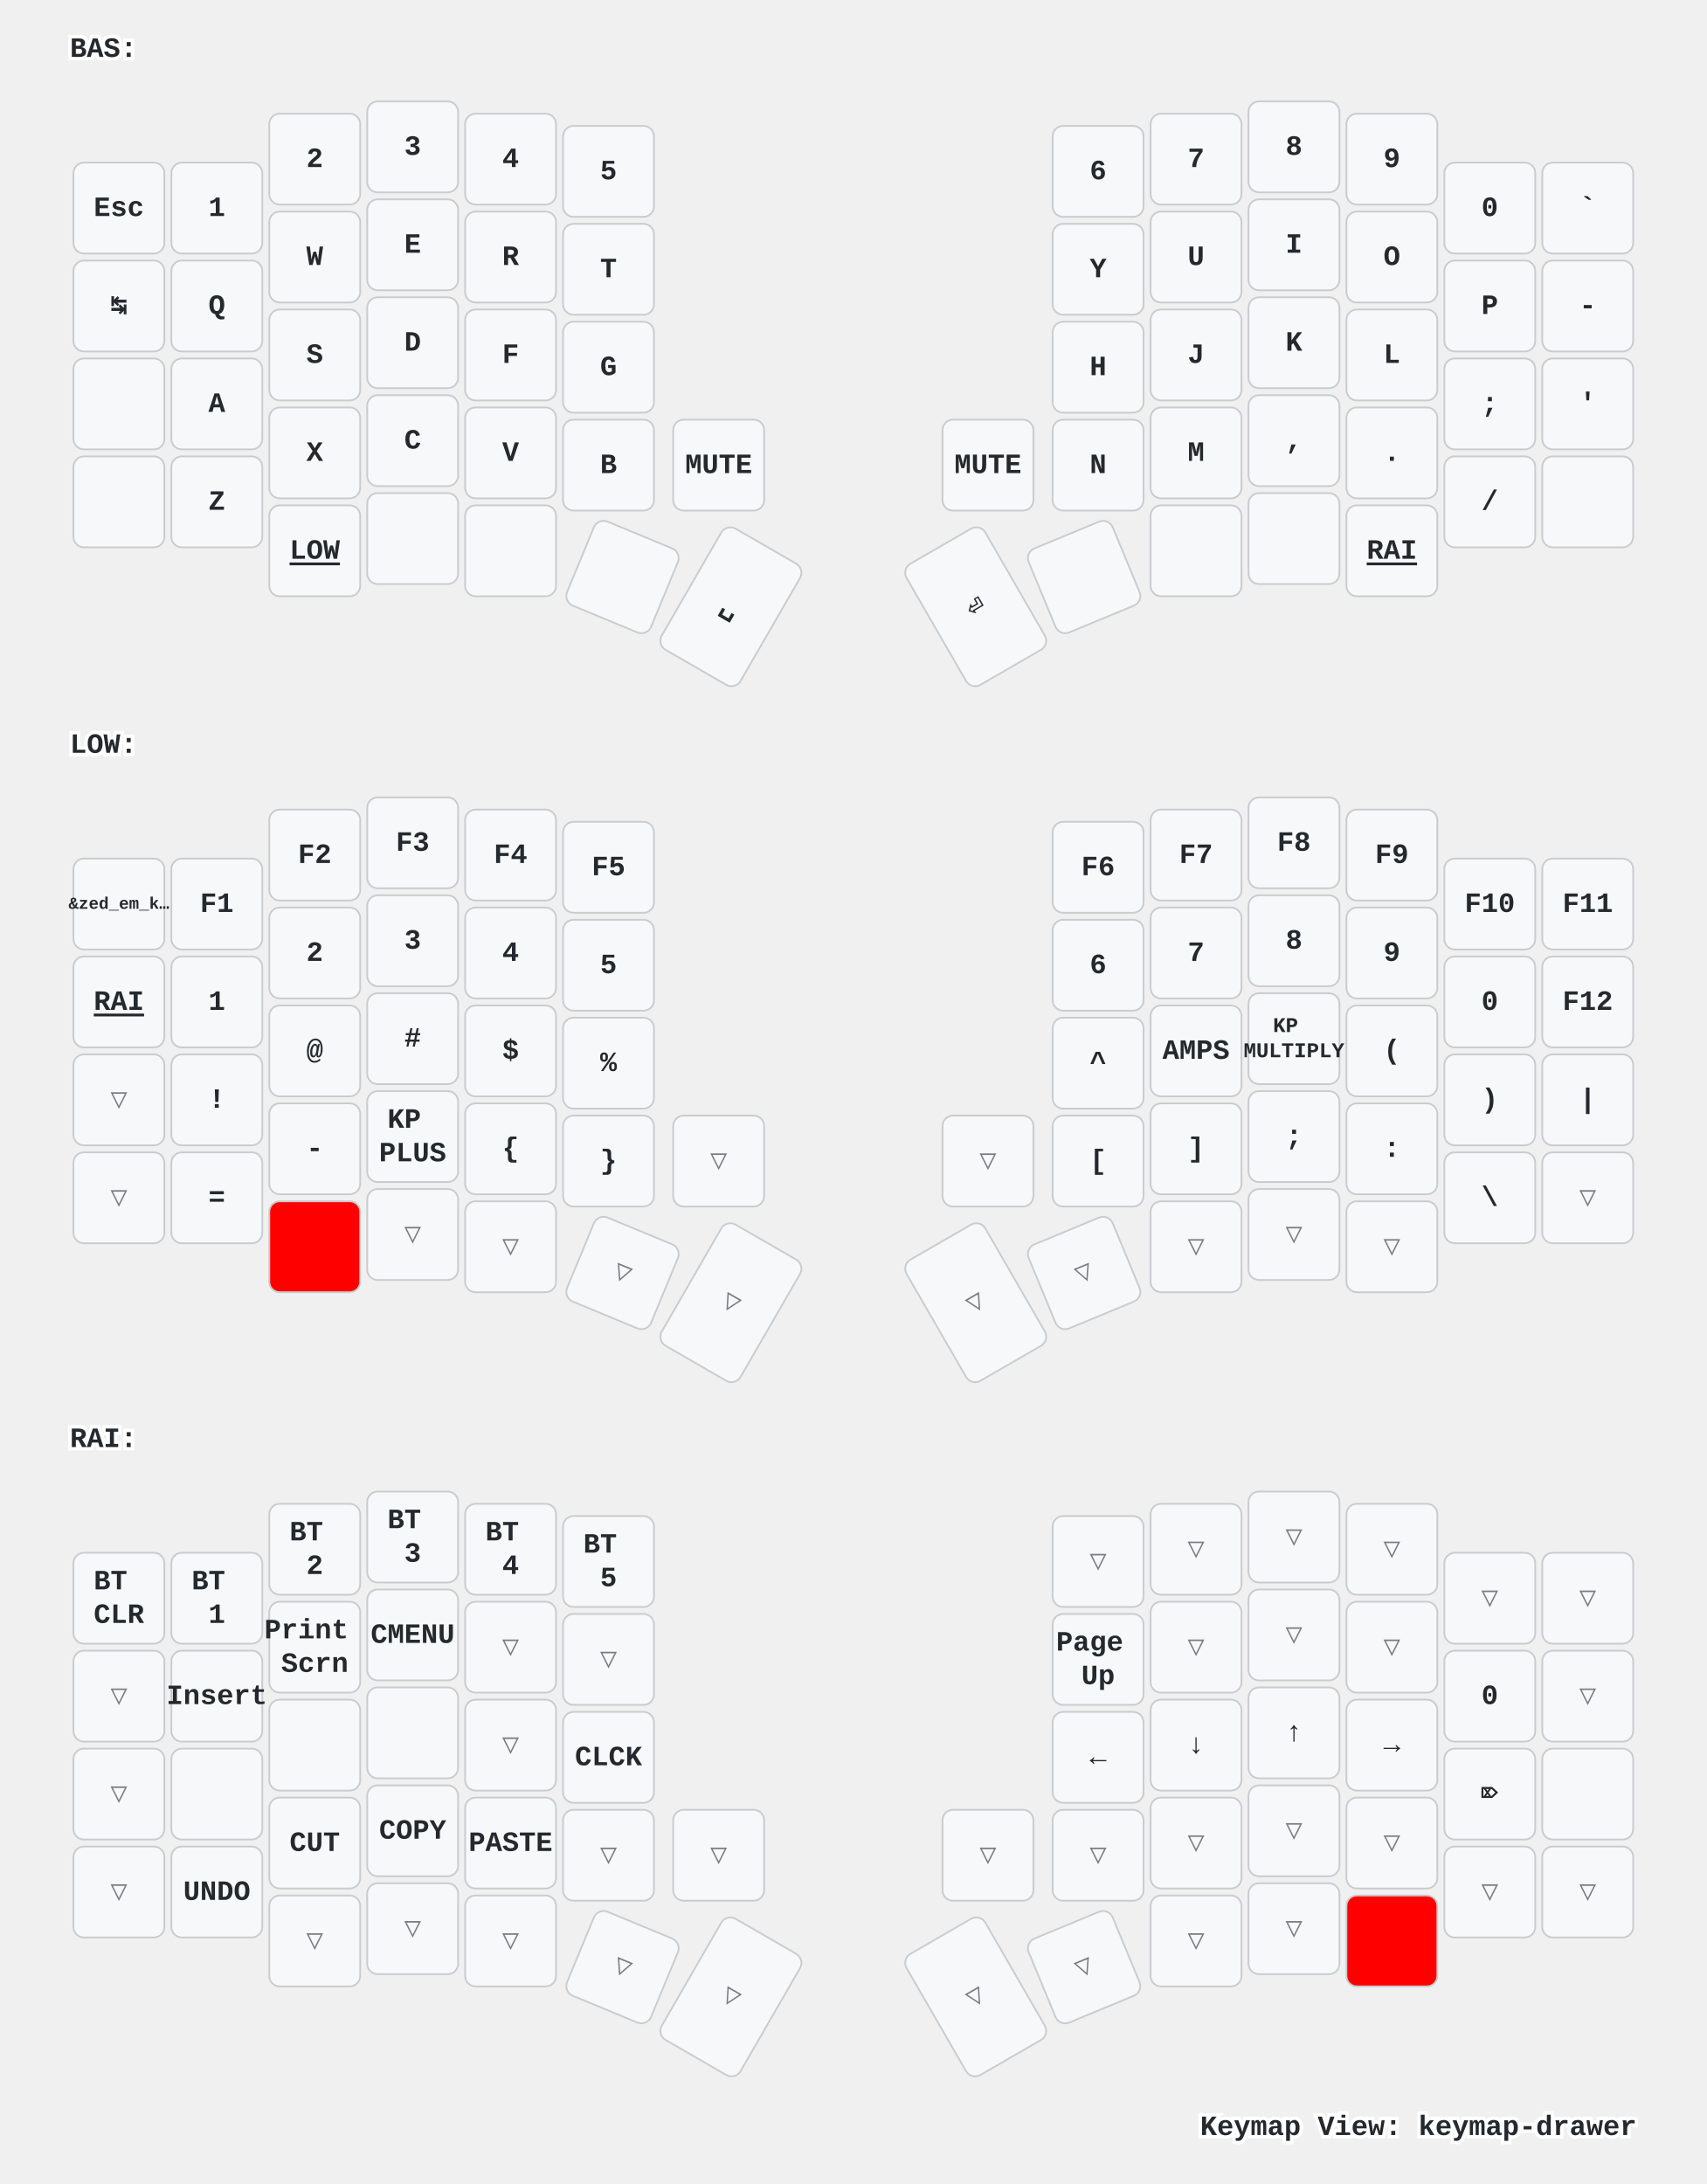
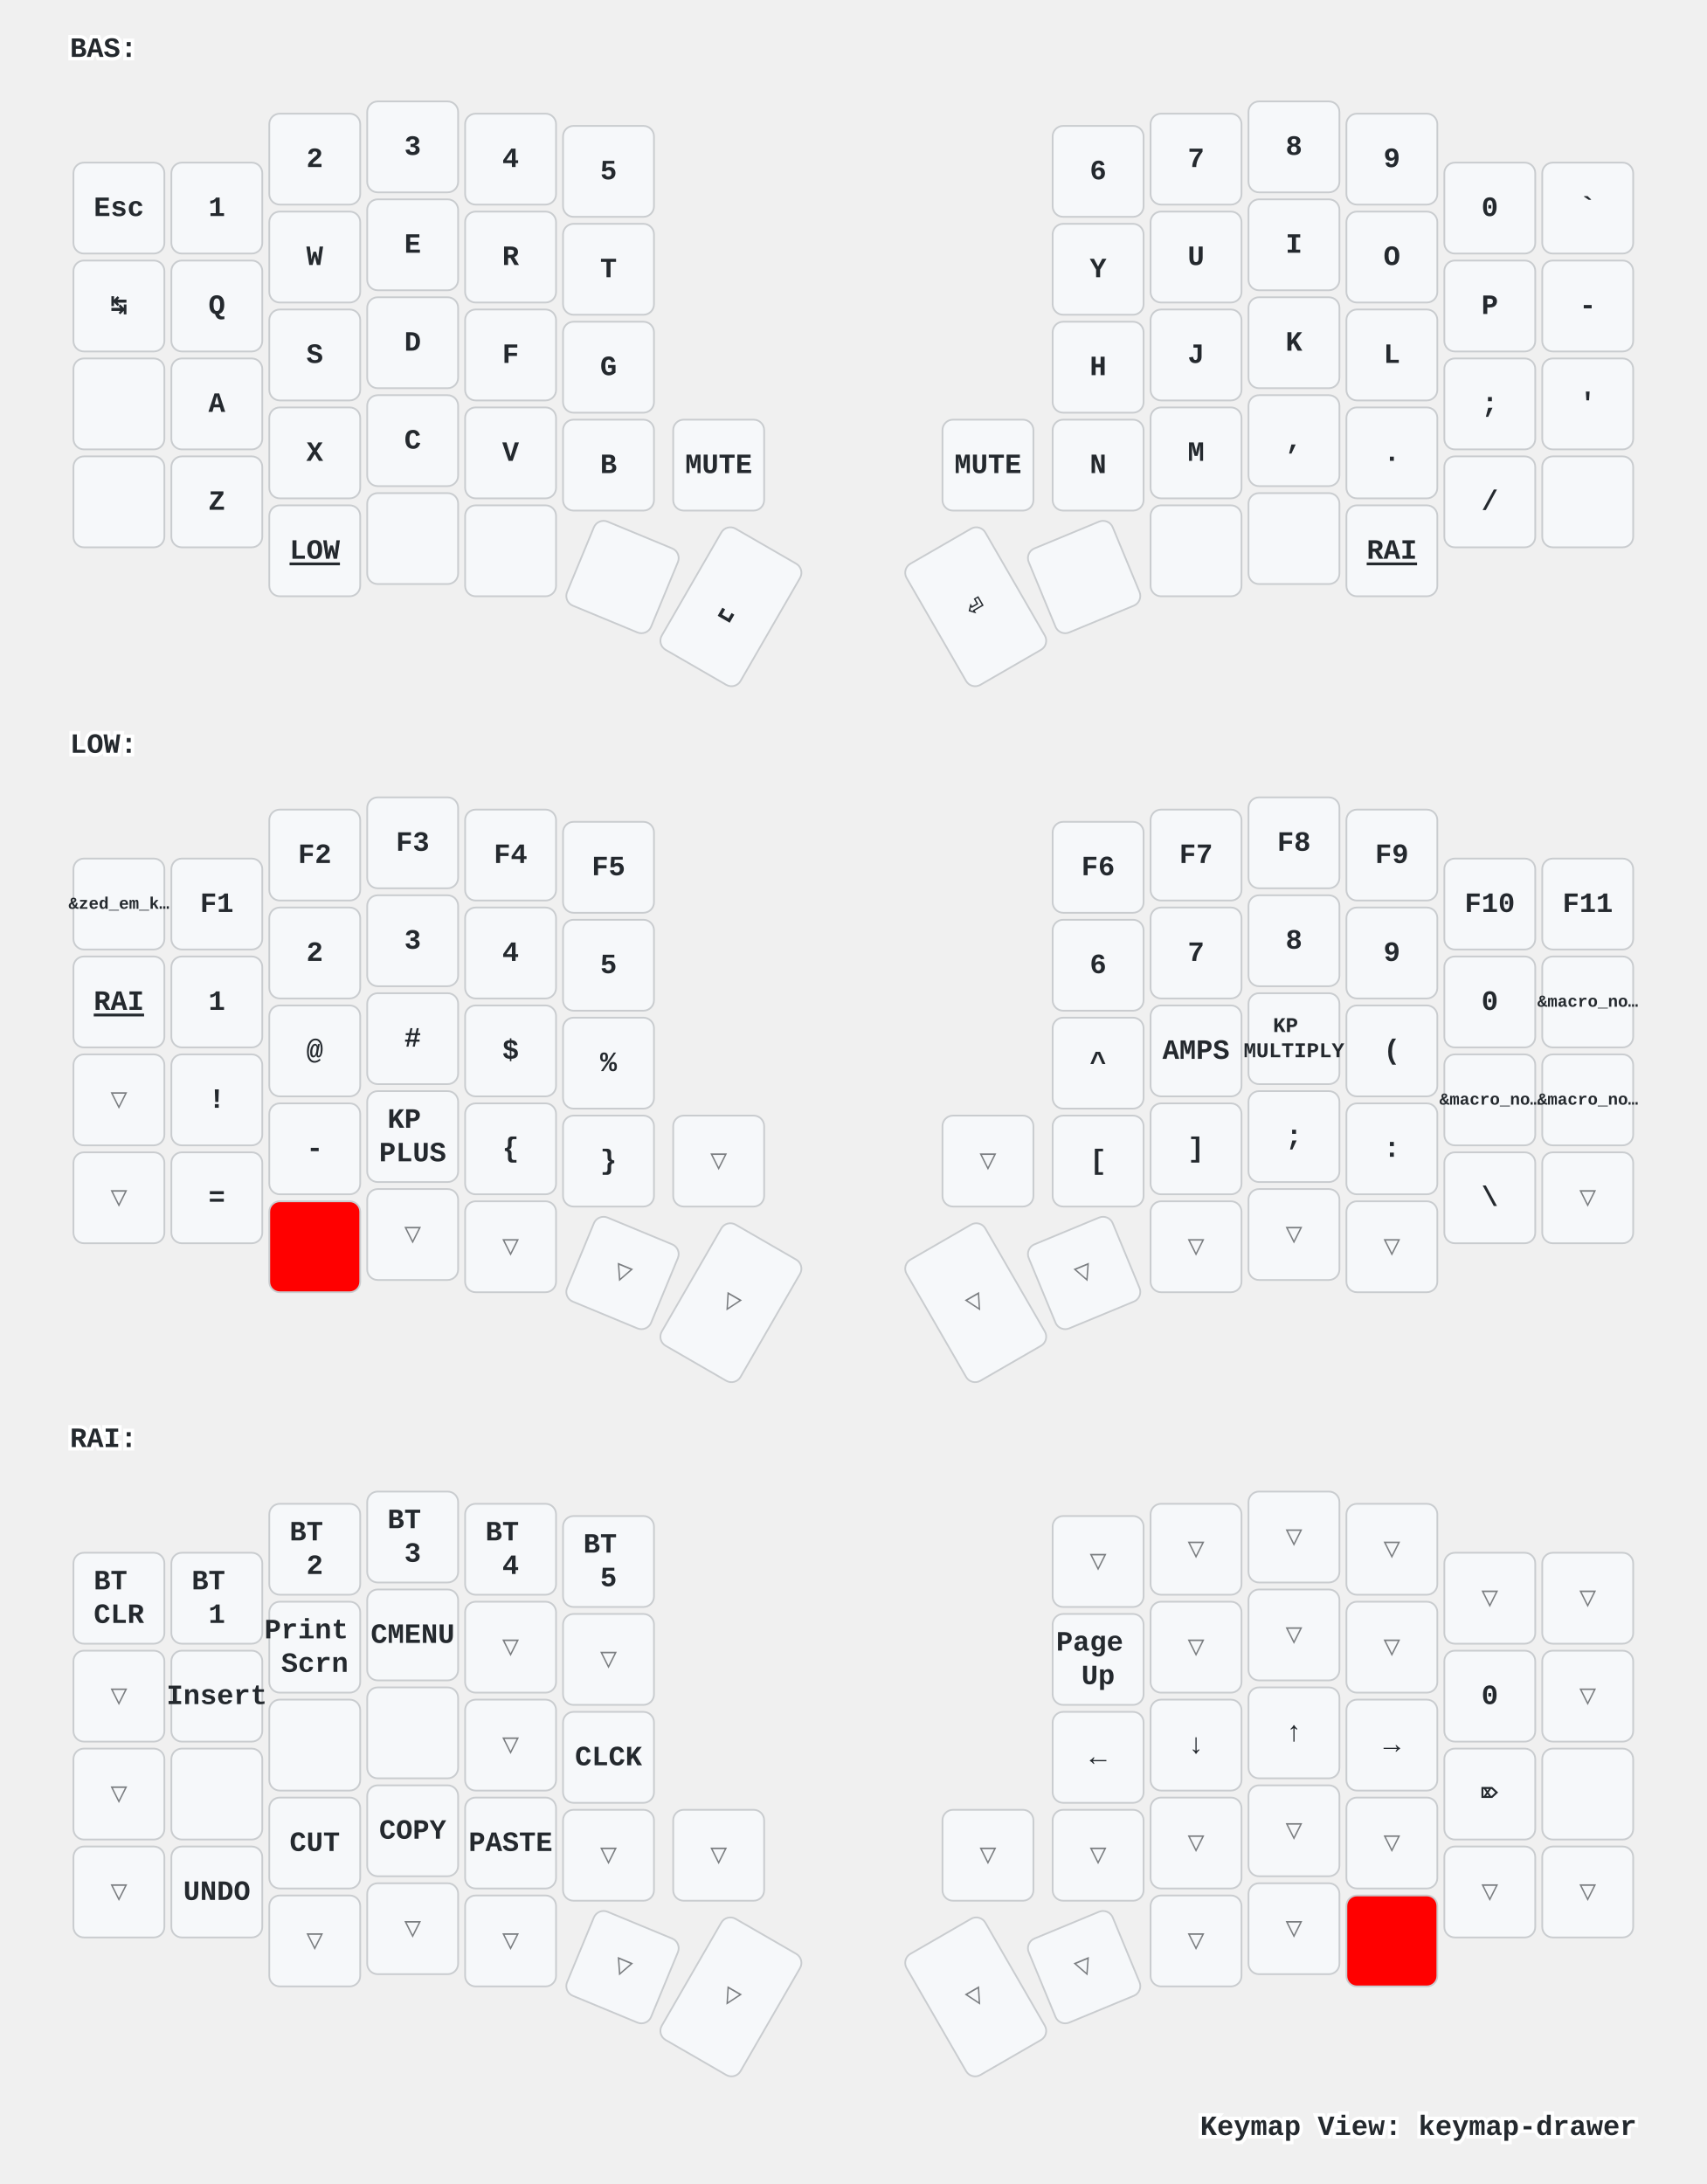
<svg xmlns="http://www.w3.org/2000/svg" xmlns:xlink="http://www.w3.org/1999/xlink" width="976" height="1249" viewBox="0 0 976 1249" class="keymap">
  <defs>/* start glyphs */
<svg id="mdi:apple-keyboard-command">
      <svg id="mdi-apple-keyboard-command" viewBox="0 0 24 24">
        <path d="M6,2A4,4 0 0,1 10,6V8H14V6A4,4 0 0,1 18,2A4,4 0 0,1 22,6A4,4 0 0,1 18,10H16V14H18A4,4 0 0,1 22,18A4,4 0 0,1 18,22A4,4 0 0,1 14,18V16H10V18A4,4 0 0,1 6,22A4,4 0 0,1 2,18A4,4 0 0,1 6,14H8V10H6A4,4 0 0,1 2,6A4,4 0 0,1 6,2M16,18A2,2 0 0,0 18,20A2,2 0 0,0 20,18A2,2 0 0,0 18,16H16V18M14,10H10V14H14V10M6,16A2,2 0 0,0 4,18A2,2 0 0,0 6,20A2,2 0 0,0 8,18V16H6M8,6A2,2 0 0,0 6,4A2,2 0 0,0 4,6A2,2 0 0,0 6,8H8V6M18,8A2,2 0 0,0 20,6A2,2 0 0,0 18,4A2,2 0 0,0 16,6V8H18Z" />
      </svg>
    </svg>
    <svg id="mdi:apple-keyboard-control">
      <svg id="mdi-apple-keyboard-control" viewBox="0 0 24 24">
        <path d="M19.78,11.78L18.36,13.19L12,6.83L5.64,13.19L4.22,11.78L12,4L19.78,11.78Z" />
      </svg>
    </svg>
    <svg id="mdi:apple-keyboard-option">
      <svg id="mdi-apple-keyboard-option" viewBox="0 0 24 24">
        <path d="M3,4H9.11L16.15,18H21V20H14.88L7.84,6H3V4M14,4H21V6H14V4Z" />
      </svg>
    </svg>
    <svg id="mdi:apple-keyboard-shift">
      <svg id="mdi-apple-keyboard-shift" viewBox="0 0 24 24">
        <path d="M15,18V12H17.17L12,6.83L6.83,12H9V18H15M12,4L22,14H17V20H7V14H2L12,4Z" />
      </svg>
    </svg>
    <svg id="mdi:backspace-outline">
      <svg id="mdi-backspace-outline" viewBox="0 0 24 24">
        <path d="M19,15.59L17.59,17L14,13.41L10.41,17L9,15.59L12.59,12L9,8.41L10.41,7L14,10.59L17.59,7L19,8.41L15.41,12L19,15.59M22,3A2,2 0 0,1 24,5V19A2,2 0 0,1 22,21H7C6.31,21 5.77,20.64 5.41,20.11L0,12L5.41,3.88C5.77,3.35 6.31,3 7,3H22M22,5H7L2.28,12L7,19H22V5Z" />
      </svg>
    </svg>
  </defs>/* end glyphs */
<style>/* inherit to force styles through use tags */
svg path {
    fill: inherit;
}

/* font and background color specifications */
svg.keymap {
    font-family: SFMono-Regular,Consolas,Liberation Mono,Menlo,monospace;
    font-size: 14px;
    font-kerning: normal;
    text-rendering: optimizeLegibility;
    fill: #24292e;
}

/* default key styling */
rect.key {
    fill: #f6f8fa;
}

rect.key, rect.combo {
    stroke: #c9cccf;
    stroke-width: 1;
}

/* default key side styling, only used is draw_key_sides is set */
rect.side {
    filter: brightness(90%);
}

/* color accent for combo boxes */
rect.combo, rect.combo-separate {
    fill: #cdf;
}

/* color accent for held keys */
rect.held, rect.combo.held {
    fill: #fdd;
}

/* color accent for ghost (optional) keys */
rect.ghost, rect.combo.ghost {
    stroke-dasharray: 4, 4;
    stroke-width: 2;
}

text {
    text-anchor: middle;
    dominant-baseline: middle;
}

/* styling for layer labels */
text.label {
    font-weight: bold;
    text-anchor: start;
    stroke: white;
    stroke-width: 4;
    paint-order: stroke;
}

/* styling for optional footer */
text.footer {
    text-anchor: end;
    dominant-baseline: auto;
    stroke: white;
    stroke-width: 4;
    paint-order: stroke;
}

/* styling for combo tap, and key non-tap label text */
text.combo, text.hold, text.shifted, text.left, text.right {
    font-size: 11px;
}

text.hold {
    text-anchor: middle;
    dominant-baseline: auto;
}

text.shifted {
    text-anchor: middle;
    dominant-baseline: hanging;
}

text.left {
    text-anchor: start;
}

text.right {
    text-anchor: end;
}

text.layer-activator {
    text-decoration: underline;
}

/* styling for hold/shifted label text in combo box */
text.combo.hold, text.combo.shifted, text.combo.left, text.combo.right {
    font-size: 8px;
}

/* lighter symbol for transparent keys */
text.trans {
    fill: #7b7e81;
}

/* styling for combo dendrons */
path.combo {
    stroke-width: 1;
    stroke: gray;
    fill: none;
}

/* Start Tabler Icons Cleanup */
/* cannot use height/width with glyphs */
.icon-tabler &gt; path {
    fill: inherit;
    stroke: inherit;
    stroke-width: 2;
}
/* hide tabler's default box */
.icon-tabler &gt; path[stroke="none"][fill="none"] {
    visibility: hidden;
}
/* End Tabler Icons Cleanup */

/* For default sytles, see https://github.com/caksoylar/keymap-drawer/blob/main/keymap_drawer/config.py#L85 */

svg.keymap {
  font-family: Ubuntu Mono, Inconsolata, Consolas, Liberation Mono, Menlo, monospace;
  font-size: 16px;
  font-weight: bold;
  text-rendering: optimizeLegibility;
}

/* Color accent for held keys
red = #f00
green = #0f0
blue = #00f
yellow = #ff0
cyan = #0ff
magenta = #f0f
white = #fff
black = #000
grey = #888
light grey = #ccc
#ffc
*/
rect.held, rect.combo.held {
    fill: #f00;
}

/* Technique borrowed and extended from https://github.com/englmaxi/zmk-config/blob/master/keymap-drawer/config.yaml */
.sym_sub_text.tap {
  translate: -5px 2px;
  font-size: 20px;
}
.sym_sub_text.shifted {
  translate: 10px 13px;
  font-size: 10px;
  opacity: 1.0;
}
.combo.sym_sub_text.tap {
  translate: -1px 1px;
}
.combo.sym_sub_text.shifted {
  translate: 7px 5px;
  font-size: 10px;
  opacity: 1.0;
}

/* Toggle */
.toggle.shifted {
  translate: -10px 12px;
}

.toggle.hold {
  translate: 13px -23px;
}

/* Variant for tap-dances */
.tap_dance.tap {
  translate: -7px 0px;
  font-size: 12px;
}
.tap_dance.shifted {
  translate: 7px 17px;
  font-size: 12px;
  opacity: 1.0;
}

/* Variant for symbol next to symbol */
.sym_by_sym.tap {
  translate: -6px 0px;
}
.sym_by_sym.shifted {
  translate: 10px 12px;
  opacity: 1.0;
}

.combo.sym_by_sym.tap {
  translate: -35px 0px;
}
.combo.sym_by_sym.shifted {
  translate: 35px 20px;
  opacity: 1.0;
}

.combo.sym_by_sym.hold {
  visibility: hidden;
}

/* hide hold box for combo sym_by_sym */
.combo.sym_by_sym.hold &gt; path[stroke="none"][fill="none"] {
  visibility: hidden;
}
</style>
  <g transform="translate(40, 0)" class="layer-BAS">
    <text x="0" y="28" class="label" id="BAS">BAS:</text>
    <g transform="translate(0, 56)">
      <g transform="translate(28, 63)" class="key keypos-0">
        <rect rx="6" ry="6" x="-26" y="-26" width="52" height="52" class="key" />
        <text x="0" y="0" class="key tap">Esc</text>
      </g>
      <g transform="translate(84, 63)" class="key keypos-1">
        <rect rx="6" ry="6" x="-26" y="-26" width="52" height="52" class="key" />
        <text x="0" y="0" class="key tap">1</text>
      </g>
      <g transform="translate(140, 35)" class="key keypos-2">
        <rect rx="6" ry="6" x="-26" y="-26" width="52" height="52" class="key" />
        <text x="0" y="0" class="key tap">2</text>
      </g>
      <g transform="translate(196, 28)" class="key keypos-3">
        <rect rx="6" ry="6" x="-26" y="-26" width="52" height="52" class="key" />
        <text x="0" y="0" class="key tap">3</text>
      </g>
      <g transform="translate(252, 35)" class="key keypos-4">
        <rect rx="6" ry="6" x="-26" y="-26" width="52" height="52" class="key" />
        <text x="0" y="0" class="key tap">4</text>
      </g>
      <g transform="translate(308, 42)" class="key keypos-5">
        <rect rx="6" ry="6" x="-26" y="-26" width="52" height="52" class="key" />
        <text x="0" y="0" class="key tap">5</text>
      </g>
      <g transform="translate(588, 42)" class="key keypos-6">
        <rect rx="6" ry="6" x="-26" y="-26" width="52" height="52" class="key" />
        <text x="0" y="0" class="key tap">6</text>
      </g>
      <g transform="translate(644, 35)" class="key keypos-7">
        <rect rx="6" ry="6" x="-26" y="-26" width="52" height="52" class="key" />
        <text x="0" y="0" class="key tap">7</text>
      </g>
      <g transform="translate(700, 28)" class="key keypos-8">
        <rect rx="6" ry="6" x="-26" y="-26" width="52" height="52" class="key" />
        <text x="0" y="0" class="key tap">8</text>
      </g>
      <g transform="translate(756, 35)" class="key keypos-9">
        <rect rx="6" ry="6" x="-26" y="-26" width="52" height="52" class="key" />
        <text x="0" y="0" class="key tap">9</text>
      </g>
      <g transform="translate(812, 63)" class="key keypos-10">
        <rect rx="6" ry="6" x="-26" y="-26" width="52" height="52" class="key" />
        <text x="0" y="0" class="key tap">0</text>
      </g>
      <g transform="translate(868, 63)" class="key keypos-11">
        <rect rx="6" ry="6" x="-26" y="-26" width="52" height="52" class="key" />
        <text x="0" y="0" class="key tap">`</text>
      </g>
      <g transform="translate(28, 119)" class="key keypos-12">
        <rect rx="6" ry="6" x="-26" y="-26" width="52" height="52" class="key" />
        <text x="0" y="0" class="key tap">↹</text>
      </g>
      <g transform="translate(84, 119)" class="key keypos-13">
        <rect rx="6" ry="6" x="-26" y="-26" width="52" height="52" class="key" />
        <text x="0" y="0" class="key tap">Q</text>
      </g>
      <g transform="translate(140, 91)" class="key keypos-14">
        <rect rx="6" ry="6" x="-26" y="-26" width="52" height="52" class="key" />
        <text x="0" y="0" class="key tap">W</text>
      </g>
      <g transform="translate(196, 84)" class="key keypos-15">
        <rect rx="6" ry="6" x="-26" y="-26" width="52" height="52" class="key" />
        <text x="0" y="0" class="key tap">E</text>
      </g>
      <g transform="translate(252, 91)" class="key keypos-16">
        <rect rx="6" ry="6" x="-26" y="-26" width="52" height="52" class="key" />
        <text x="0" y="0" class="key tap">R</text>
      </g>
      <g transform="translate(308, 98)" class="key keypos-17">
        <rect rx="6" ry="6" x="-26" y="-26" width="52" height="52" class="key" />
        <text x="0" y="0" class="key tap">T</text>
      </g>
      <g transform="translate(588, 98)" class="key keypos-18">
        <rect rx="6" ry="6" x="-26" y="-26" width="52" height="52" class="key" />
        <text x="0" y="0" class="key tap">Y</text>
      </g>
      <g transform="translate(644, 91)" class="key keypos-19">
        <rect rx="6" ry="6" x="-26" y="-26" width="52" height="52" class="key" />
        <text x="0" y="0" class="key tap">U</text>
      </g>
      <g transform="translate(700, 84)" class="key keypos-20">
        <rect rx="6" ry="6" x="-26" y="-26" width="52" height="52" class="key" />
        <text x="0" y="0" class="key tap">I</text>
      </g>
      <g transform="translate(756, 91)" class="key keypos-21">
        <rect rx="6" ry="6" x="-26" y="-26" width="52" height="52" class="key" />
        <text x="0" y="0" class="key tap">O</text>
      </g>
      <g transform="translate(812, 119)" class="key keypos-22">
        <rect rx="6" ry="6" x="-26" y="-26" width="52" height="52" class="key" />
        <text x="0" y="0" class="key tap">P</text>
      </g>
      <g transform="translate(868, 119)" class="key keypos-23">
        <rect rx="6" ry="6" x="-26" y="-26" width="52" height="52" class="key" />
        <text x="0" y="0" class="key tap">-</text>
      </g>
      <g transform="translate(28, 175)" class="key keypos-24">
        <rect rx="6" ry="6" x="-26" y="-26" width="52" height="52" class="key" />
        <use href="#mdi:apple-keyboard-control" xlink:href="#mdi:apple-keyboard-control" x="-9" y="-9" height="18" width="18.0" class="key tap glyph mdi:apple-keyboard-control" />
      </g>
      <g transform="translate(84, 175)" class="key keypos-25">
        <rect rx="6" ry="6" x="-26" y="-26" width="52" height="52" class="key" />
        <text x="0" y="0" class="key tap">A</text>
      </g>
      <g transform="translate(140, 147)" class="key keypos-26">
        <rect rx="6" ry="6" x="-26" y="-26" width="52" height="52" class="key" />
        <text x="0" y="0" class="key tap">S</text>
      </g>
      <g transform="translate(196, 140)" class="key keypos-27">
        <rect rx="6" ry="6" x="-26" y="-26" width="52" height="52" class="key" />
        <text x="0" y="0" class="key tap">D</text>
      </g>
      <g transform="translate(252, 147)" class="key keypos-28">
        <rect rx="6" ry="6" x="-26" y="-26" width="52" height="52" class="key" />
        <text x="0" y="0" class="key tap">F</text>
      </g>
      <g transform="translate(308, 154)" class="key keypos-29">
        <rect rx="6" ry="6" x="-26" y="-26" width="52" height="52" class="key" />
        <text x="0" y="0" class="key tap">G</text>
      </g>
      <g transform="translate(588, 154)" class="key keypos-30">
        <rect rx="6" ry="6" x="-26" y="-26" width="52" height="52" class="key" />
        <text x="0" y="0" class="key tap">H</text>
      </g>
      <g transform="translate(644, 147)" class="key keypos-31">
        <rect rx="6" ry="6" x="-26" y="-26" width="52" height="52" class="key" />
        <text x="0" y="0" class="key tap">J</text>
      </g>
      <g transform="translate(700, 140)" class="key keypos-32">
        <rect rx="6" ry="6" x="-26" y="-26" width="52" height="52" class="key" />
        <text x="0" y="0" class="key tap">K</text>
      </g>
      <g transform="translate(756, 147)" class="key keypos-33">
        <rect rx="6" ry="6" x="-26" y="-26" width="52" height="52" class="key" />
        <text x="0" y="0" class="key tap">L</text>
      </g>
      <g transform="translate(812, 175)" class="key keypos-34">
        <rect rx="6" ry="6" x="-26" y="-26" width="52" height="52" class="key" />
        <text x="0" y="0" class="key tap">;</text>
      </g>
      <g transform="translate(868, 175)" class="key keypos-35">
        <rect rx="6" ry="6" x="-26" y="-26" width="52" height="52" class="key" />
        <text x="0" y="0" class="key tap">'</text>
      </g>
      <g transform="translate(28, 231)" class="key keypos-36">
        <rect rx="6" ry="6" x="-26" y="-26" width="52" height="52" class="key" />
        <use href="#mdi:apple-keyboard-shift" xlink:href="#mdi:apple-keyboard-shift" x="-9" y="-9" height="18" width="18.0" class="key tap glyph mdi:apple-keyboard-shift" />
      </g>
      <g transform="translate(84, 231)" class="key keypos-37">
        <rect rx="6" ry="6" x="-26" y="-26" width="52" height="52" class="key" />
        <text x="0" y="0" class="key tap">Z</text>
      </g>
      <g transform="translate(140, 203)" class="key keypos-38">
        <rect rx="6" ry="6" x="-26" y="-26" width="52" height="52" class="key" />
        <text x="0" y="0" class="key tap">X</text>
      </g>
      <g transform="translate(196, 196)" class="key keypos-39">
        <rect rx="6" ry="6" x="-26" y="-26" width="52" height="52" class="key" />
        <text x="0" y="0" class="key tap">C</text>
      </g>
      <g transform="translate(252, 203)" class="key keypos-40">
        <rect rx="6" ry="6" x="-26" y="-26" width="52" height="52" class="key" />
        <text x="0" y="0" class="key tap">V</text>
      </g>
      <g transform="translate(308, 210)" class="key keypos-41">
        <rect rx="6" ry="6" x="-26" y="-26" width="52" height="52" class="key" />
        <text x="0" y="0" class="key tap">B</text>
      </g>
      <g transform="translate(371, 210)" class="key keypos-42">
        <rect rx="6" ry="6" x="-26" y="-26" width="52" height="52" class="key" />
        <text x="0" y="0" class="key tap">MUTE</text>
      </g>
      <g transform="translate(525, 210)" class="key keypos-43">
        <rect rx="6" ry="6" x="-26" y="-26" width="52" height="52" class="key" />
        <text x="0" y="0" class="key tap">MUTE</text>
      </g>
      <g transform="translate(588, 210)" class="key keypos-44">
        <rect rx="6" ry="6" x="-26" y="-26" width="52" height="52" class="key" />
        <text x="0" y="0" class="key tap">N</text>
      </g>
      <g transform="translate(644, 203)" class="key keypos-45">
        <rect rx="6" ry="6" x="-26" y="-26" width="52" height="52" class="key" />
        <text x="0" y="0" class="key tap">M</text>
      </g>
      <g transform="translate(700, 196)" class="key keypos-46">
        <rect rx="6" ry="6" x="-26" y="-26" width="52" height="52" class="key" />
        <text x="0" y="0" class="key tap">,</text>
      </g>
      <g transform="translate(756, 203)" class="key keypos-47">
        <rect rx="6" ry="6" x="-26" y="-26" width="52" height="52" class="key" />
        <text x="0" y="0" class="key tap">.</text>
      </g>
      <g transform="translate(812, 231)" class="key keypos-48">
        <rect rx="6" ry="6" x="-26" y="-26" width="52" height="52" class="key" />
        <text x="0" y="0" class="key tap">/</text>
      </g>
      <g transform="translate(868, 231)" class="key keypos-49">
        <rect rx="6" ry="6" x="-26" y="-26" width="52" height="52" class="key" />
        <use href="#mdi:apple-keyboard-shift" xlink:href="#mdi:apple-keyboard-shift" x="-9" y="-9" height="18" width="18.0" class="key tap glyph mdi:apple-keyboard-shift" />
      </g>
      <g transform="translate(140, 259)" class="key keypos-50">
        <rect rx="6" ry="6" x="-26" y="-26" width="52" height="52" class="key" />
        <a href="#LOW">
          <text x="0" y="0" class="key tap layer-activator">LOW</text>
        </a>
      </g>
      <g transform="translate(196, 252)" class="key keypos-51">
        <rect rx="6" ry="6" x="-26" y="-26" width="52" height="52" class="key" />
        <use href="#mdi:apple-keyboard-command" xlink:href="#mdi:apple-keyboard-command" x="-9" y="-9" height="18" width="18.0" class="key tap glyph mdi:apple-keyboard-command" />
      </g>
      <g transform="translate(252, 259)" class="key keypos-52">
        <rect rx="6" ry="6" x="-26" y="-26" width="52" height="52" class="key" />
        <use href="#mdi:apple-keyboard-command" xlink:href="#mdi:apple-keyboard-command" x="-9" y="-9" height="18" width="18.0" class="key tap glyph mdi:apple-keyboard-command" />
      </g>
      <g transform="translate(316, 274) rotate(22.5)" class="key keypos-53">
        <rect rx="6" ry="6" x="-26" y="-26" width="52" height="52" class="key" />
        <use href="#mdi:apple-keyboard-option" xlink:href="#mdi:apple-keyboard-option" x="-9" y="-9" height="18" width="18.0" class="key tap glyph mdi:apple-keyboard-option" />
      </g>
      <g transform="translate(378, 291) rotate(30.0)" class="key keypos-54">
        <rect rx="6" ry="6" x="-26" y="-40" width="52" height="80" class="key" />
        <text x="0" y="0" class="key tap">␣</text>
      </g>
      <g transform="translate(518, 291) rotate(-30.0)" class="key keypos-55">
        <rect rx="6" ry="6" x="-26" y="-40" width="52" height="80" class="key" />
        <text x="0" y="0" class="key tap">⏎</text>
      </g>
      <g transform="translate(580, 274) rotate(-22.5)" class="key keypos-56">
        <rect rx="6" ry="6" x="-26" y="-26" width="52" height="52" class="key" />
        <use href="#mdi:backspace-outline" xlink:href="#mdi:backspace-outline" x="-9" y="-9" height="18" width="18.0" class="key tap glyph mdi:backspace-outline" />
      </g>
      <g transform="translate(644, 259)" class="key keypos-57">
        <rect rx="6" ry="6" x="-26" y="-26" width="52" height="52" class="key" />
        <use href="#mdi:apple-keyboard-command" xlink:href="#mdi:apple-keyboard-command" x="-9" y="-9" height="18" width="18.0" class="key tap glyph mdi:apple-keyboard-command" />
      </g>
      <g transform="translate(700, 252)" class="key keypos-58">
        <rect rx="6" ry="6" x="-26" y="-26" width="52" height="52" class="key" />
        <use href="#mdi:apple-keyboard-command" xlink:href="#mdi:apple-keyboard-command" x="-9" y="-9" height="18" width="18.0" class="key tap glyph mdi:apple-keyboard-command" />
      </g>
      <g transform="translate(756, 259)" class="key keypos-59">
        <rect rx="6" ry="6" x="-26" y="-26" width="52" height="52" class="key" />
        <a href="#RAI">
          <text x="0" y="0" class="key tap layer-activator">RAI</text>
        </a>
      </g>
    </g>
  </g>
  <g transform="translate(40, 398)" class="layer-LOW">
    <text x="0" y="28" class="label" id="LOW">LOW:</text>
    <g transform="translate(0, 56)">
      <g transform="translate(28, 63)" class="key keypos-0">
        <rect rx="6" ry="6" x="-26" y="-26" width="52" height="52" class="key" />
        <text x="0" y="0" class="key tap">
          <tspan style="font-size: 60%">&amp;zed_em_k…</tspan>
        </text>
      </g>
      <g transform="translate(84, 63)" class="key keypos-1">
        <rect rx="6" ry="6" x="-26" y="-26" width="52" height="52" class="key" />
        <text x="0" y="0" class="key tap">F1</text>
      </g>
      <g transform="translate(140, 35)" class="key keypos-2">
        <rect rx="6" ry="6" x="-26" y="-26" width="52" height="52" class="key" />
        <text x="0" y="0" class="key tap">F2</text>
      </g>
      <g transform="translate(196, 28)" class="key keypos-3">
        <rect rx="6" ry="6" x="-26" y="-26" width="52" height="52" class="key" />
        <text x="0" y="0" class="key tap">F3</text>
      </g>
      <g transform="translate(252, 35)" class="key keypos-4">
        <rect rx="6" ry="6" x="-26" y="-26" width="52" height="52" class="key" />
        <text x="0" y="0" class="key tap">F4</text>
      </g>
      <g transform="translate(308, 42)" class="key keypos-5">
        <rect rx="6" ry="6" x="-26" y="-26" width="52" height="52" class="key" />
        <text x="0" y="0" class="key tap">F5</text>
      </g>
      <g transform="translate(588, 42)" class="key keypos-6">
        <rect rx="6" ry="6" x="-26" y="-26" width="52" height="52" class="key" />
        <text x="0" y="0" class="key tap">F6</text>
      </g>
      <g transform="translate(644, 35)" class="key keypos-7">
        <rect rx="6" ry="6" x="-26" y="-26" width="52" height="52" class="key" />
        <text x="0" y="0" class="key tap">F7</text>
      </g>
      <g transform="translate(700, 28)" class="key keypos-8">
        <rect rx="6" ry="6" x="-26" y="-26" width="52" height="52" class="key" />
        <text x="0" y="0" class="key tap">F8</text>
      </g>
      <g transform="translate(756, 35)" class="key keypos-9">
        <rect rx="6" ry="6" x="-26" y="-26" width="52" height="52" class="key" />
        <text x="0" y="0" class="key tap">F9</text>
      </g>
      <g transform="translate(812, 63)" class="key keypos-10">
        <rect rx="6" ry="6" x="-26" y="-26" width="52" height="52" class="key" />
        <text x="0" y="0" class="key tap">F10</text>
      </g>
      <g transform="translate(868, 63)" class="key keypos-11">
        <rect rx="6" ry="6" x="-26" y="-26" width="52" height="52" class="key" />
        <text x="0" y="0" class="key tap">F11</text>
      </g>
      <g transform="translate(28, 119)" class="key keypos-12">
        <rect rx="6" ry="6" x="-26" y="-26" width="52" height="52" class="key" />
        <a href="#RAI">
          <text x="0" y="0" class="key tap layer-activator">RAI</text>
        </a>
      </g>
      <g transform="translate(84, 119)" class="key keypos-13">
        <rect rx="6" ry="6" x="-26" y="-26" width="52" height="52" class="key" />
        <text x="0" y="0" class="key tap">1</text>
      </g>
      <g transform="translate(140, 91)" class="key keypos-14">
        <rect rx="6" ry="6" x="-26" y="-26" width="52" height="52" class="key" />
        <text x="0" y="0" class="key tap">2</text>
      </g>
      <g transform="translate(196, 84)" class="key keypos-15">
        <rect rx="6" ry="6" x="-26" y="-26" width="52" height="52" class="key" />
        <text x="0" y="0" class="key tap">3</text>
      </g>
      <g transform="translate(252, 91)" class="key keypos-16">
        <rect rx="6" ry="6" x="-26" y="-26" width="52" height="52" class="key" />
        <text x="0" y="0" class="key tap">4</text>
      </g>
      <g transform="translate(308, 98)" class="key keypos-17">
        <rect rx="6" ry="6" x="-26" y="-26" width="52" height="52" class="key" />
        <text x="0" y="0" class="key tap">5</text>
      </g>
      <g transform="translate(588, 98)" class="key keypos-18">
        <rect rx="6" ry="6" x="-26" y="-26" width="52" height="52" class="key" />
        <text x="0" y="0" class="key tap">6</text>
      </g>
      <g transform="translate(644, 91)" class="key keypos-19">
        <rect rx="6" ry="6" x="-26" y="-26" width="52" height="52" class="key" />
        <text x="0" y="0" class="key tap">7</text>
      </g>
      <g transform="translate(700, 84)" class="key keypos-20">
        <rect rx="6" ry="6" x="-26" y="-26" width="52" height="52" class="key" />
        <text x="0" y="0" class="key tap">8</text>
      </g>
      <g transform="translate(756, 91)" class="key keypos-21">
        <rect rx="6" ry="6" x="-26" y="-26" width="52" height="52" class="key" />
        <text x="0" y="0" class="key tap">9</text>
      </g>
      <g transform="translate(812, 119)" class="key keypos-22">
        <rect rx="6" ry="6" x="-26" y="-26" width="52" height="52" class="key" />
        <text x="0" y="0" class="key tap">0</text>
      </g>
      <g transform="translate(868, 119)" class="key keypos-23">
        <rect rx="6" ry="6" x="-26" y="-26" width="52" height="52" class="key" />
-         <text x="0" y="0" class="key tap">F12</text>
+         <text x="0" y="0" class="key tap">
+           <tspan style="font-size: 60%">&amp;macro_no…</tspan>
+         </text>
      </g>
      <g transform="translate(28, 175)" class="key trans keypos-24">
        <rect rx="6" ry="6" x="-26" y="-26" width="52" height="52" class="key trans" />
        <text x="0" y="0" class="key trans tap">▽</text>
      </g>
      <g transform="translate(84, 175)" class="key keypos-25">
        <rect rx="6" ry="6" x="-26" y="-26" width="52" height="52" class="key" />
        <text x="0" y="0" class="key tap">!</text>
      </g>
      <g transform="translate(140, 147)" class="key keypos-26">
        <rect rx="6" ry="6" x="-26" y="-26" width="52" height="52" class="key" />
        <text x="0" y="0" class="key tap">@</text>
      </g>
      <g transform="translate(196, 140)" class="key keypos-27">
        <rect rx="6" ry="6" x="-26" y="-26" width="52" height="52" class="key" />
        <text x="0" y="0" class="key tap">#</text>
      </g>
      <g transform="translate(252, 147)" class="key keypos-28">
        <rect rx="6" ry="6" x="-26" y="-26" width="52" height="52" class="key" />
        <text x="0" y="0" class="key tap">$</text>
      </g>
      <g transform="translate(308, 154)" class="key keypos-29">
        <rect rx="6" ry="6" x="-26" y="-26" width="52" height="52" class="key" />
        <text x="0" y="0" class="key tap">%</text>
      </g>
      <g transform="translate(588, 154)" class="key keypos-30">
        <rect rx="6" ry="6" x="-26" y="-26" width="52" height="52" class="key" />
        <text x="0" y="0" class="key tap">^</text>
      </g>
      <g transform="translate(644, 147)" class="key keypos-31">
        <rect rx="6" ry="6" x="-26" y="-26" width="52" height="52" class="key" />
        <text x="0" y="0" class="key tap">AMPS</text>
      </g>
      <g transform="translate(700, 140)" class="key keypos-32">
        <rect rx="6" ry="6" x="-26" y="-26" width="52" height="52" class="key" />
        <text x="0" y="0" class="key tap">
          <tspan x="0" dy="-0.6em" style="font-size: 75%">KP</tspan>
          <tspan x="0" dy="1.2em" style="font-size: 75%">MULTIPLY</tspan>
        </text>
      </g>
      <g transform="translate(756, 147)" class="key keypos-33">
        <rect rx="6" ry="6" x="-26" y="-26" width="52" height="52" class="key" />
        <text x="0" y="0" class="key tap">(</text>
      </g>
      <g transform="translate(812, 175)" class="key keypos-34">
        <rect rx="6" ry="6" x="-26" y="-26" width="52" height="52" class="key" />
-         <text x="0" y="0" class="key tap">)</text>
+         <text x="0" y="0" class="key tap">
+           <tspan style="font-size: 60%">&amp;macro_no…</tspan>
+         </text>
      </g>
      <g transform="translate(868, 175)" class="key keypos-35">
        <rect rx="6" ry="6" x="-26" y="-26" width="52" height="52" class="key" />
-         <text x="0" y="0" class="key tap">|</text>
+         <text x="0" y="0" class="key tap">
+           <tspan style="font-size: 60%">&amp;macro_no…</tspan>
+         </text>
      </g>
      <g transform="translate(28, 231)" class="key trans keypos-36">
        <rect rx="6" ry="6" x="-26" y="-26" width="52" height="52" class="key trans" />
        <text x="0" y="0" class="key trans tap">▽</text>
      </g>
      <g transform="translate(84, 231)" class="key keypos-37">
        <rect rx="6" ry="6" x="-26" y="-26" width="52" height="52" class="key" />
        <text x="0" y="0" class="key tap">=</text>
      </g>
      <g transform="translate(140, 203)" class="key keypos-38">
        <rect rx="6" ry="6" x="-26" y="-26" width="52" height="52" class="key" />
        <text x="0" y="0" class="key tap">-</text>
      </g>
      <g transform="translate(196, 196)" class="key keypos-39">
        <rect rx="6" ry="6" x="-26" y="-26" width="52" height="52" class="key" />
        <text x="0" y="0" class="key tap">
          <tspan x="0" dy="-0.6em">KP</tspan>
          <tspan x="0" dy="1.2em">PLUS</tspan>
        </text>
      </g>
      <g transform="translate(252, 203)" class="key keypos-40">
        <rect rx="6" ry="6" x="-26" y="-26" width="52" height="52" class="key" />
        <text x="0" y="0" class="key tap">{</text>
      </g>
      <g transform="translate(308, 210)" class="key keypos-41">
        <rect rx="6" ry="6" x="-26" y="-26" width="52" height="52" class="key" />
        <text x="0" y="0" class="key tap">}</text>
      </g>
      <g transform="translate(371, 210)" class="key trans keypos-42">
        <rect rx="6" ry="6" x="-26" y="-26" width="52" height="52" class="key trans" />
        <text x="0" y="0" class="key trans tap">▽</text>
      </g>
      <g transform="translate(525, 210)" class="key trans keypos-43">
        <rect rx="6" ry="6" x="-26" y="-26" width="52" height="52" class="key trans" />
        <text x="0" y="0" class="key trans tap">▽</text>
      </g>
      <g transform="translate(588, 210)" class="key keypos-44">
        <rect rx="6" ry="6" x="-26" y="-26" width="52" height="52" class="key" />
        <text x="0" y="0" class="key tap">[</text>
      </g>
      <g transform="translate(644, 203)" class="key keypos-45">
        <rect rx="6" ry="6" x="-26" y="-26" width="52" height="52" class="key" />
        <text x="0" y="0" class="key tap">]</text>
      </g>
      <g transform="translate(700, 196)" class="key keypos-46">
        <rect rx="6" ry="6" x="-26" y="-26" width="52" height="52" class="key" />
        <text x="0" y="0" class="key tap">;</text>
      </g>
      <g transform="translate(756, 203)" class="key keypos-47">
        <rect rx="6" ry="6" x="-26" y="-26" width="52" height="52" class="key" />
        <text x="0" y="0" class="key tap">:</text>
      </g>
      <g transform="translate(812, 231)" class="key keypos-48">
        <rect rx="6" ry="6" x="-26" y="-26" width="52" height="52" class="key" />
        <text x="0" y="0" class="key tap">\</text>
      </g>
      <g transform="translate(868, 231)" class="key trans keypos-49">
        <rect rx="6" ry="6" x="-26" y="-26" width="52" height="52" class="key trans" />
        <text x="0" y="0" class="key trans tap">▽</text>
      </g>
      <g transform="translate(140, 259)" class="key held keypos-50">
        <rect rx="6" ry="6" x="-26" y="-26" width="52" height="52" class="key held" />
      </g>
      <g transform="translate(196, 252)" class="key trans keypos-51">
        <rect rx="6" ry="6" x="-26" y="-26" width="52" height="52" class="key trans" />
        <text x="0" y="0" class="key trans tap">▽</text>
      </g>
      <g transform="translate(252, 259)" class="key trans keypos-52">
        <rect rx="6" ry="6" x="-26" y="-26" width="52" height="52" class="key trans" />
        <text x="0" y="0" class="key trans tap">▽</text>
      </g>
      <g transform="translate(316, 274) rotate(22.5)" class="key trans keypos-53">
        <rect rx="6" ry="6" x="-26" y="-26" width="52" height="52" class="key trans" />
        <text x="0" y="0" class="key trans tap">▽</text>
      </g>
      <g transform="translate(378, 291) rotate(30.0)" class="key trans keypos-54">
        <rect rx="6" ry="6" x="-26" y="-40" width="52" height="80" class="key trans" />
        <text x="0" y="0" class="key trans tap">▽</text>
      </g>
      <g transform="translate(518, 291) rotate(-30.0)" class="key trans keypos-55">
        <rect rx="6" ry="6" x="-26" y="-40" width="52" height="80" class="key trans" />
        <text x="0" y="0" class="key trans tap">▽</text>
      </g>
      <g transform="translate(580, 274) rotate(-22.5)" class="key trans keypos-56">
        <rect rx="6" ry="6" x="-26" y="-26" width="52" height="52" class="key trans" />
        <text x="0" y="0" class="key trans tap">▽</text>
      </g>
      <g transform="translate(644, 259)" class="key trans keypos-57">
        <rect rx="6" ry="6" x="-26" y="-26" width="52" height="52" class="key trans" />
        <text x="0" y="0" class="key trans tap">▽</text>
      </g>
      <g transform="translate(700, 252)" class="key trans keypos-58">
        <rect rx="6" ry="6" x="-26" y="-26" width="52" height="52" class="key trans" />
        <text x="0" y="0" class="key trans tap">▽</text>
      </g>
      <g transform="translate(756, 259)" class="key trans keypos-59">
        <rect rx="6" ry="6" x="-26" y="-26" width="52" height="52" class="key trans" />
        <text x="0" y="0" class="key trans tap">▽</text>
      </g>
    </g>
  </g>
  <g transform="translate(40, 795)" class="layer-RAI">
    <text x="0" y="28" class="label" id="RAI">RAI:</text>
    <g transform="translate(0, 56)">
      <g transform="translate(28, 63)" class="key keypos-0">
        <rect rx="6" ry="6" x="-26" y="-26" width="52" height="52" class="key" />
        <text x="0" y="0" class="key tap">
          <tspan x="0" dy="-0.6em">BT</tspan>
          <tspan x="0" dy="1.2em">CLR</tspan>
        </text>
      </g>
      <g transform="translate(84, 63)" class="key keypos-1">
        <rect rx="6" ry="6" x="-26" y="-26" width="52" height="52" class="key" />
        <text x="0" y="0" class="key tap">
          <tspan x="0" dy="-0.6em">BT</tspan>
          <tspan x="0" dy="1.2em">1</tspan>
        </text>
      </g>
      <g transform="translate(140, 35)" class="key keypos-2">
        <rect rx="6" ry="6" x="-26" y="-26" width="52" height="52" class="key" />
        <text x="0" y="0" class="key tap">
          <tspan x="0" dy="-0.6em">BT</tspan>
          <tspan x="0" dy="1.2em">2</tspan>
        </text>
      </g>
      <g transform="translate(196, 28)" class="key keypos-3">
        <rect rx="6" ry="6" x="-26" y="-26" width="52" height="52" class="key" />
        <text x="0" y="0" class="key tap">
          <tspan x="0" dy="-0.6em">BT</tspan>
          <tspan x="0" dy="1.2em">3</tspan>
        </text>
      </g>
      <g transform="translate(252, 35)" class="key keypos-4">
        <rect rx="6" ry="6" x="-26" y="-26" width="52" height="52" class="key" />
        <text x="0" y="0" class="key tap">
          <tspan x="0" dy="-0.6em">BT</tspan>
          <tspan x="0" dy="1.2em">4</tspan>
        </text>
      </g>
      <g transform="translate(308, 42)" class="key keypos-5">
        <rect rx="6" ry="6" x="-26" y="-26" width="52" height="52" class="key" />
        <text x="0" y="0" class="key tap">
          <tspan x="0" dy="-0.6em">BT</tspan>
          <tspan x="0" dy="1.2em">5</tspan>
        </text>
      </g>
      <g transform="translate(588, 42)" class="key trans keypos-6">
        <rect rx="6" ry="6" x="-26" y="-26" width="52" height="52" class="key trans" />
        <text x="0" y="0" class="key trans tap">▽</text>
      </g>
      <g transform="translate(644, 35)" class="key trans keypos-7">
        <rect rx="6" ry="6" x="-26" y="-26" width="52" height="52" class="key trans" />
        <text x="0" y="0" class="key trans tap">▽</text>
      </g>
      <g transform="translate(700, 28)" class="key trans keypos-8">
        <rect rx="6" ry="6" x="-26" y="-26" width="52" height="52" class="key trans" />
        <text x="0" y="0" class="key trans tap">▽</text>
      </g>
      <g transform="translate(756, 35)" class="key trans keypos-9">
        <rect rx="6" ry="6" x="-26" y="-26" width="52" height="52" class="key trans" />
        <text x="0" y="0" class="key trans tap">▽</text>
      </g>
      <g transform="translate(812, 63)" class="key trans keypos-10">
        <rect rx="6" ry="6" x="-26" y="-26" width="52" height="52" class="key trans" />
        <text x="0" y="0" class="key trans tap">▽</text>
      </g>
      <g transform="translate(868, 63)" class="key trans keypos-11">
        <rect rx="6" ry="6" x="-26" y="-26" width="52" height="52" class="key trans" />
        <text x="0" y="0" class="key trans tap">▽</text>
      </g>
      <g transform="translate(28, 119)" class="key trans keypos-12">
        <rect rx="6" ry="6" x="-26" y="-26" width="52" height="52" class="key trans" />
        <text x="0" y="0" class="key trans tap">▽</text>
      </g>
      <g transform="translate(84, 119)" class="key keypos-13">
        <rect rx="6" ry="6" x="-26" y="-26" width="52" height="52" class="key" />
        <text x="0" y="0" class="key tap">Insert</text>
      </g>
      <g transform="translate(140, 91)" class="key keypos-14">
        <rect rx="6" ry="6" x="-26" y="-26" width="52" height="52" class="key" />
        <text x="0" y="0" class="key tap">
          <tspan x="0" dy="-0.6em">Print</tspan>
          <tspan x="0" dy="1.2em">Scrn</tspan>
        </text>
      </g>
      <g transform="translate(196, 84)" class="key keypos-15">
        <rect rx="6" ry="6" x="-26" y="-26" width="52" height="52" class="key" />
        <text x="0" y="0" class="key tap">CMENU</text>
      </g>
      <g transform="translate(252, 91)" class="key trans keypos-16">
        <rect rx="6" ry="6" x="-26" y="-26" width="52" height="52" class="key trans" />
        <text x="0" y="0" class="key trans tap">▽</text>
      </g>
      <g transform="translate(308, 98)" class="key trans keypos-17">
        <rect rx="6" ry="6" x="-26" y="-26" width="52" height="52" class="key trans" />
        <text x="0" y="0" class="key trans tap">▽</text>
      </g>
      <g transform="translate(588, 98)" class="key keypos-18">
        <rect rx="6" ry="6" x="-26" y="-26" width="52" height="52" class="key" />
        <text x="0" y="0" class="key tap">
          <tspan x="0" dy="-0.6em">Page</tspan>
          <tspan x="0" dy="1.2em">Up</tspan>
        </text>
      </g>
      <g transform="translate(644, 91)" class="key trans keypos-19">
        <rect rx="6" ry="6" x="-26" y="-26" width="52" height="52" class="key trans" />
        <text x="0" y="0" class="key trans tap">▽</text>
      </g>
      <g transform="translate(700, 84)" class="key trans keypos-20">
        <rect rx="6" ry="6" x="-26" y="-26" width="52" height="52" class="key trans" />
        <text x="0" y="0" class="key trans tap">▽</text>
      </g>
      <g transform="translate(756, 91)" class="key trans keypos-21">
        <rect rx="6" ry="6" x="-26" y="-26" width="52" height="52" class="key trans" />
        <text x="0" y="0" class="key trans tap">▽</text>
      </g>
      <g transform="translate(812, 119)" class="key keypos-22">
        <rect rx="6" ry="6" x="-26" y="-26" width="52" height="52" class="key" />
        <text x="0" y="0" class="key tap">0</text>
      </g>
      <g transform="translate(868, 119)" class="key trans keypos-23">
        <rect rx="6" ry="6" x="-26" y="-26" width="52" height="52" class="key trans" />
        <text x="0" y="0" class="key trans tap">▽</text>
      </g>
      <g transform="translate(28, 175)" class="key trans keypos-24">
        <rect rx="6" ry="6" x="-26" y="-26" width="52" height="52" class="key trans" />
        <text x="0" y="0" class="key trans tap">▽</text>
      </g>
      <g transform="translate(84, 175)" class="key keypos-25">
        <rect rx="6" ry="6" x="-26" y="-26" width="52" height="52" class="key" />
        <use href="#mdi:apple-keyboard-option" xlink:href="#mdi:apple-keyboard-option" x="-9" y="-9" height="18" width="18.0" class="key tap glyph mdi:apple-keyboard-option" />
      </g>
      <g transform="translate(140, 147)" class="key keypos-26">
        <rect rx="6" ry="6" x="-26" y="-26" width="52" height="52" class="key" />
        <use href="#mdi:apple-keyboard-control" xlink:href="#mdi:apple-keyboard-control" x="-9" y="-9" height="18" width="18.0" class="key tap glyph mdi:apple-keyboard-control" />
      </g>
      <g transform="translate(196, 140)" class="key keypos-27">
        <rect rx="6" ry="6" x="-26" y="-26" width="52" height="52" class="key" />
        <use href="#mdi:apple-keyboard-shift" xlink:href="#mdi:apple-keyboard-shift" x="-9" y="-9" height="18" width="18.0" class="key tap glyph mdi:apple-keyboard-shift" />
      </g>
      <g transform="translate(252, 147)" class="key trans keypos-28">
        <rect rx="6" ry="6" x="-26" y="-26" width="52" height="52" class="key trans" />
        <text x="0" y="0" class="key trans tap">▽</text>
      </g>
      <g transform="translate(308, 154)" class="key keypos-29">
        <rect rx="6" ry="6" x="-26" y="-26" width="52" height="52" class="key" />
        <text x="0" y="0" class="key tap">CLCK</text>
      </g>
      <g transform="translate(588, 154)" class="key keypos-30">
        <rect rx="6" ry="6" x="-26" y="-26" width="52" height="52" class="key" />
        <text x="0" y="0" class="key tap">←</text>
      </g>
      <g transform="translate(644, 147)" class="key keypos-31">
        <rect rx="6" ry="6" x="-26" y="-26" width="52" height="52" class="key" />
        <text x="0" y="0" class="key tap">↓</text>
      </g>
      <g transform="translate(700, 140)" class="key keypos-32">
        <rect rx="6" ry="6" x="-26" y="-26" width="52" height="52" class="key" />
        <text x="0" y="0" class="key tap">↑</text>
      </g>
      <g transform="translate(756, 147)" class="key keypos-33">
        <rect rx="6" ry="6" x="-26" y="-26" width="52" height="52" class="key" />
        <text x="0" y="0" class="key tap">→</text>
      </g>
      <g transform="translate(812, 175)" class="key keypos-34">
        <rect rx="6" ry="6" x="-26" y="-26" width="52" height="52" class="key" />
        <text x="0" y="0" class="key tap">⌦</text>
      </g>
      <g transform="translate(868, 175)" class="key keypos-35">
        <rect rx="6" ry="6" x="-26" y="-26" width="52" height="52" class="key" />
        <use href="#mdi:backspace-outline" xlink:href="#mdi:backspace-outline" x="-9" y="-9" height="18" width="18.0" class="key tap glyph mdi:backspace-outline" />
      </g>
      <g transform="translate(28, 231)" class="key trans keypos-36">
        <rect rx="6" ry="6" x="-26" y="-26" width="52" height="52" class="key trans" />
        <text x="0" y="0" class="key trans tap">▽</text>
      </g>
      <g transform="translate(84, 231)" class="key keypos-37">
        <rect rx="6" ry="6" x="-26" y="-26" width="52" height="52" class="key" />
        <text x="0" y="0" class="key tap">UNDO</text>
      </g>
      <g transform="translate(140, 203)" class="key keypos-38">
        <rect rx="6" ry="6" x="-26" y="-26" width="52" height="52" class="key" />
        <text x="0" y="0" class="key tap">CUT</text>
      </g>
      <g transform="translate(196, 196)" class="key keypos-39">
        <rect rx="6" ry="6" x="-26" y="-26" width="52" height="52" class="key" />
        <text x="0" y="0" class="key tap">COPY</text>
      </g>
      <g transform="translate(252, 203)" class="key keypos-40">
        <rect rx="6" ry="6" x="-26" y="-26" width="52" height="52" class="key" />
        <text x="0" y="0" class="key tap">PASTE</text>
      </g>
      <g transform="translate(308, 210)" class="key trans keypos-41">
        <rect rx="6" ry="6" x="-26" y="-26" width="52" height="52" class="key trans" />
        <text x="0" y="0" class="key trans tap">▽</text>
      </g>
      <g transform="translate(371, 210)" class="key trans keypos-42">
        <rect rx="6" ry="6" x="-26" y="-26" width="52" height="52" class="key trans" />
        <text x="0" y="0" class="key trans tap">▽</text>
      </g>
      <g transform="translate(525, 210)" class="key trans keypos-43">
        <rect rx="6" ry="6" x="-26" y="-26" width="52" height="52" class="key trans" />
        <text x="0" y="0" class="key trans tap">▽</text>
      </g>
      <g transform="translate(588, 210)" class="key trans keypos-44">
        <rect rx="6" ry="6" x="-26" y="-26" width="52" height="52" class="key trans" />
        <text x="0" y="0" class="key trans tap">▽</text>
      </g>
      <g transform="translate(644, 203)" class="key trans keypos-45">
        <rect rx="6" ry="6" x="-26" y="-26" width="52" height="52" class="key trans" />
        <text x="0" y="0" class="key trans tap">▽</text>
      </g>
      <g transform="translate(700, 196)" class="key trans keypos-46">
        <rect rx="6" ry="6" x="-26" y="-26" width="52" height="52" class="key trans" />
        <text x="0" y="0" class="key trans tap">▽</text>
      </g>
      <g transform="translate(756, 203)" class="key trans keypos-47">
        <rect rx="6" ry="6" x="-26" y="-26" width="52" height="52" class="key trans" />
        <text x="0" y="0" class="key trans tap">▽</text>
      </g>
      <g transform="translate(812, 231)" class="key trans keypos-48">
        <rect rx="6" ry="6" x="-26" y="-26" width="52" height="52" class="key trans" />
        <text x="0" y="0" class="key trans tap">▽</text>
      </g>
      <g transform="translate(868, 231)" class="key trans keypos-49">
        <rect rx="6" ry="6" x="-26" y="-26" width="52" height="52" class="key trans" />
        <text x="0" y="0" class="key trans tap">▽</text>
      </g>
      <g transform="translate(140, 259)" class="key trans keypos-50">
        <rect rx="6" ry="6" x="-26" y="-26" width="52" height="52" class="key trans" />
        <text x="0" y="0" class="key trans tap">▽</text>
      </g>
      <g transform="translate(196, 252)" class="key trans keypos-51">
        <rect rx="6" ry="6" x="-26" y="-26" width="52" height="52" class="key trans" />
        <text x="0" y="0" class="key trans tap">▽</text>
      </g>
      <g transform="translate(252, 259)" class="key trans keypos-52">
        <rect rx="6" ry="6" x="-26" y="-26" width="52" height="52" class="key trans" />
        <text x="0" y="0" class="key trans tap">▽</text>
      </g>
      <g transform="translate(316, 274) rotate(22.5)" class="key trans keypos-53">
        <rect rx="6" ry="6" x="-26" y="-26" width="52" height="52" class="key trans" />
        <text x="0" y="0" class="key trans tap">▽</text>
      </g>
      <g transform="translate(378, 291) rotate(30.0)" class="key trans keypos-54">
        <rect rx="6" ry="6" x="-26" y="-40" width="52" height="80" class="key trans" />
        <text x="0" y="0" class="key trans tap">▽</text>
      </g>
      <g transform="translate(518, 291) rotate(-30.0)" class="key trans keypos-55">
        <rect rx="6" ry="6" x="-26" y="-40" width="52" height="80" class="key trans" />
        <text x="0" y="0" class="key trans tap">▽</text>
      </g>
      <g transform="translate(580, 274) rotate(-22.5)" class="key trans keypos-56">
        <rect rx="6" ry="6" x="-26" y="-26" width="52" height="52" class="key trans" />
        <text x="0" y="0" class="key trans tap">▽</text>
      </g>
      <g transform="translate(644, 259)" class="key trans keypos-57">
        <rect rx="6" ry="6" x="-26" y="-26" width="52" height="52" class="key trans" />
        <text x="0" y="0" class="key trans tap">▽</text>
      </g>
      <g transform="translate(700, 252)" class="key trans keypos-58">
        <rect rx="6" ry="6" x="-26" y="-26" width="52" height="52" class="key trans" />
        <text x="0" y="0" class="key trans tap">▽</text>
      </g>
      <g transform="translate(756, 259)" class="key held keypos-59">
        <rect rx="6" ry="6" x="-26" y="-26" width="52" height="52" class="key held" />
      </g>
    </g>
  </g>
  <text x="936.0" y="1221.0" class="footer">Keymap View: <a href="https://github.com/caksoylar/keymap-drawer">keymap-drawer</a>
  </text>
</svg>
